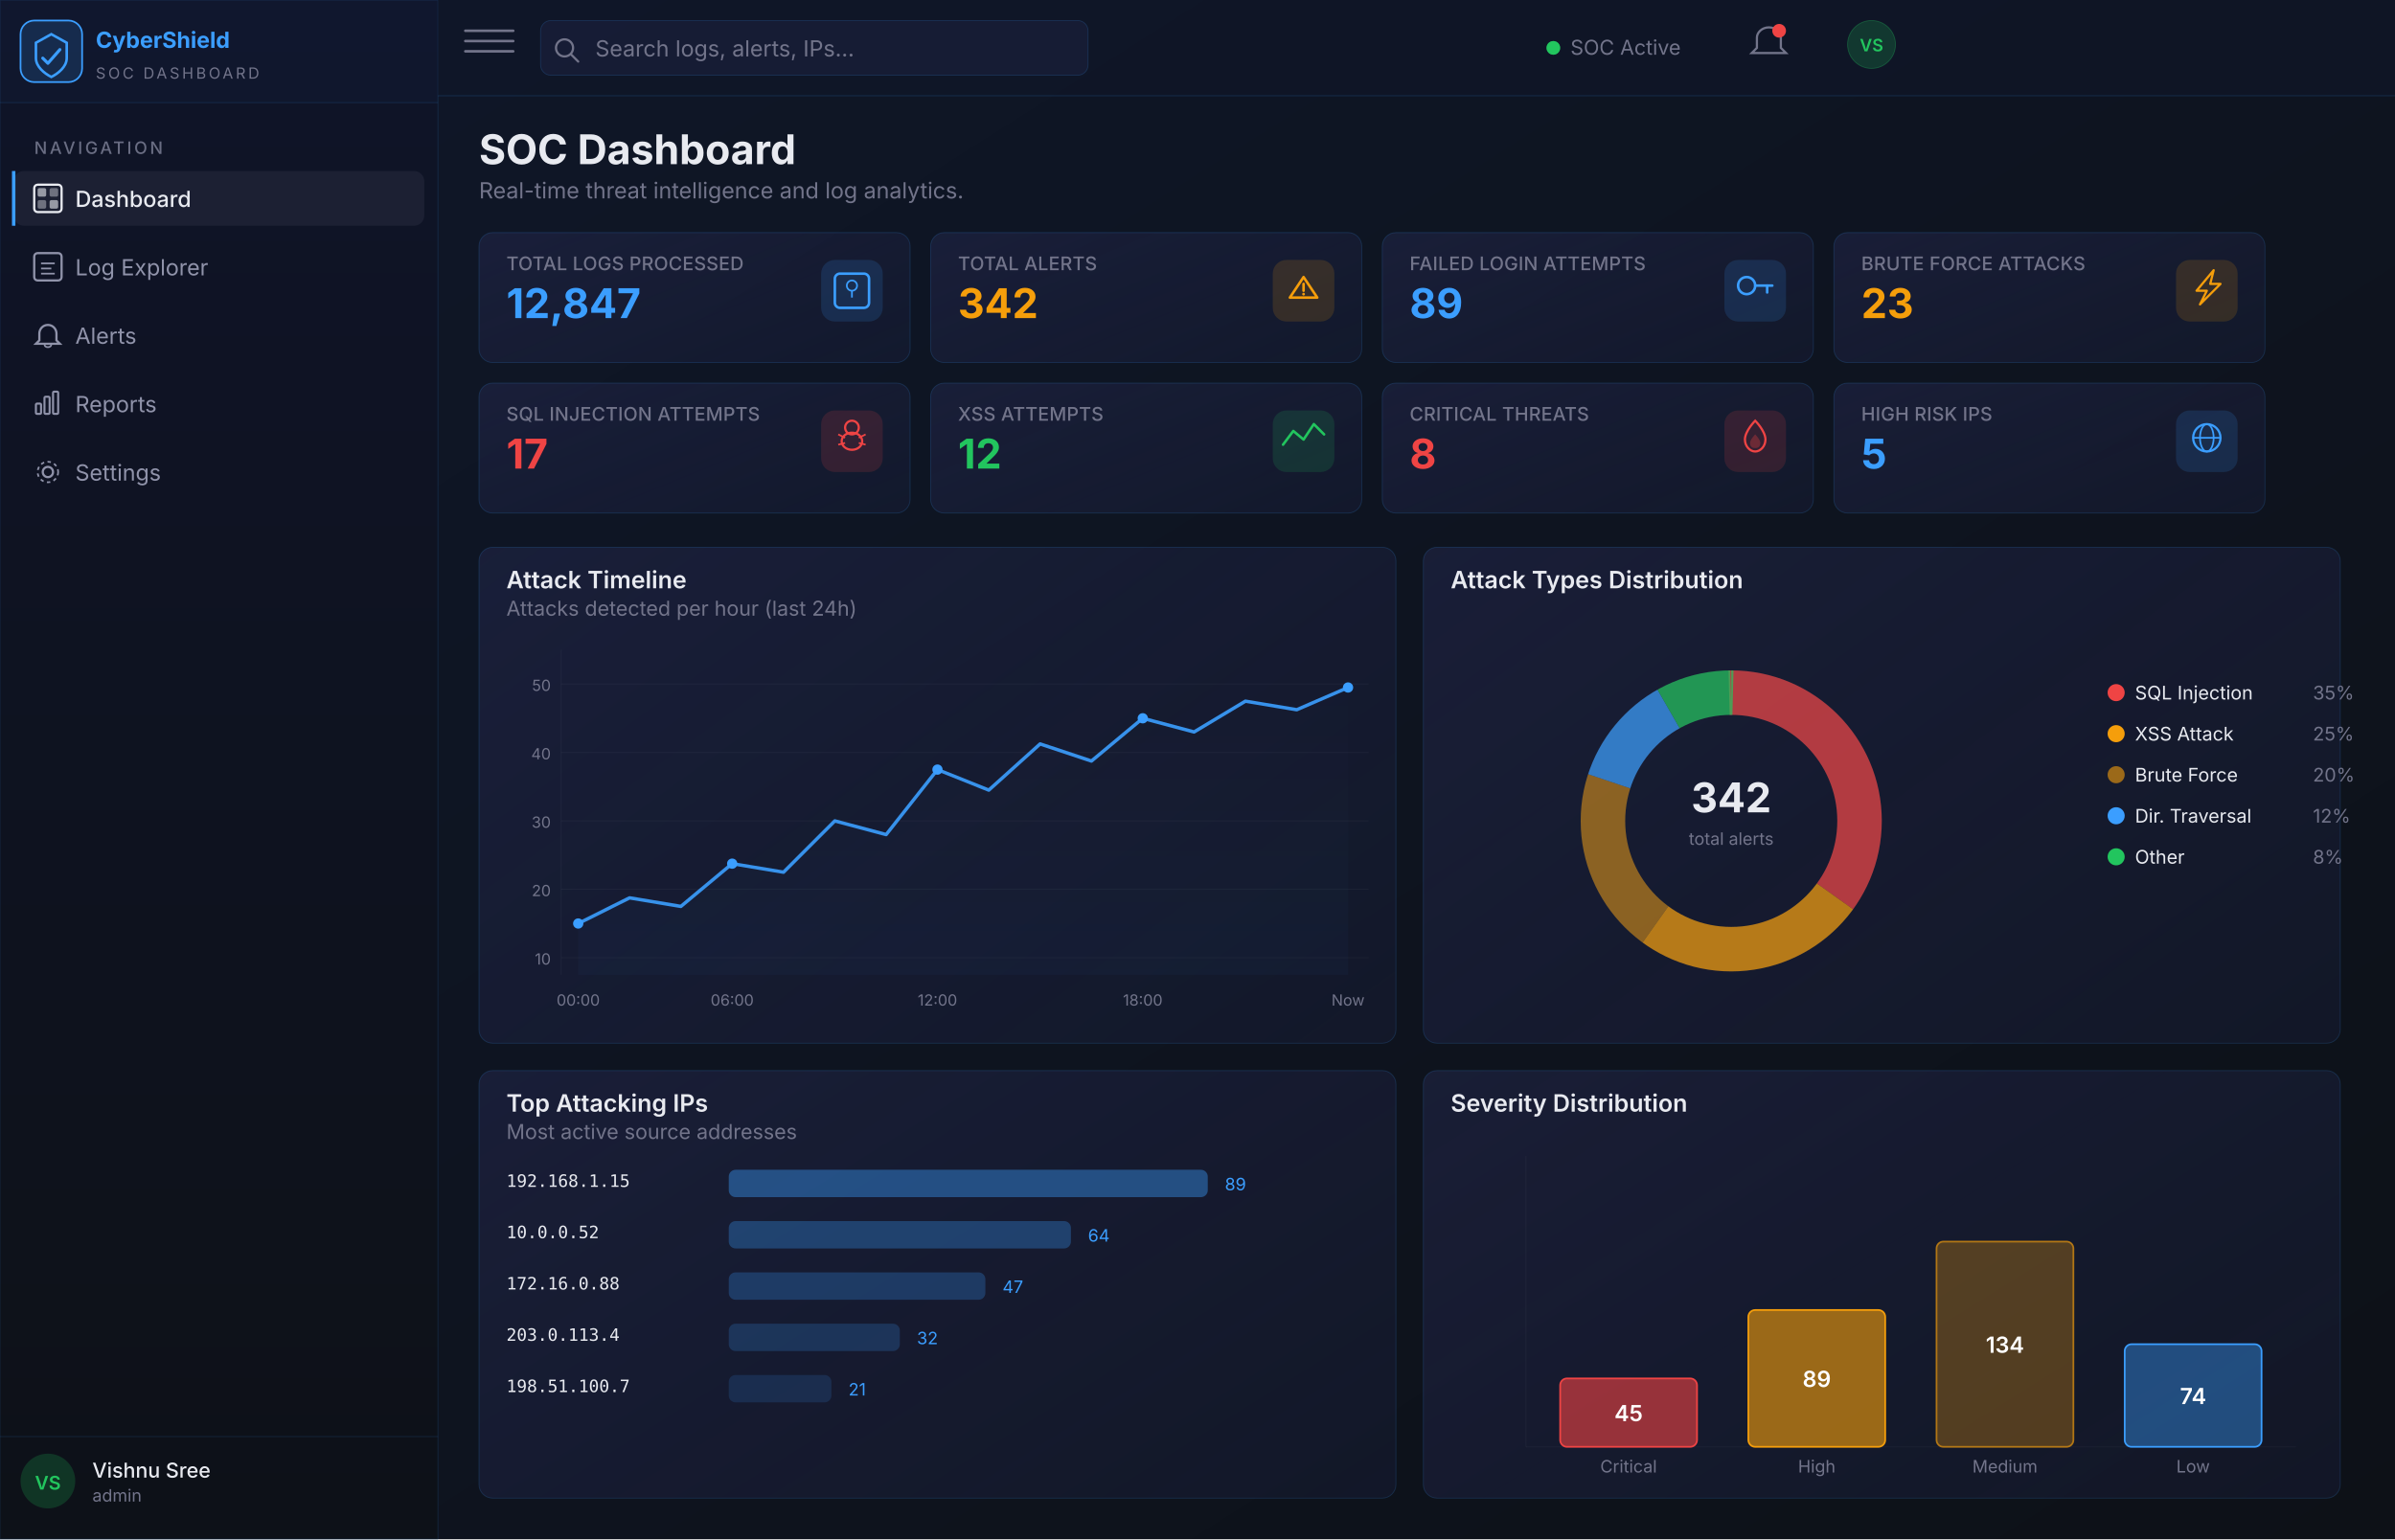
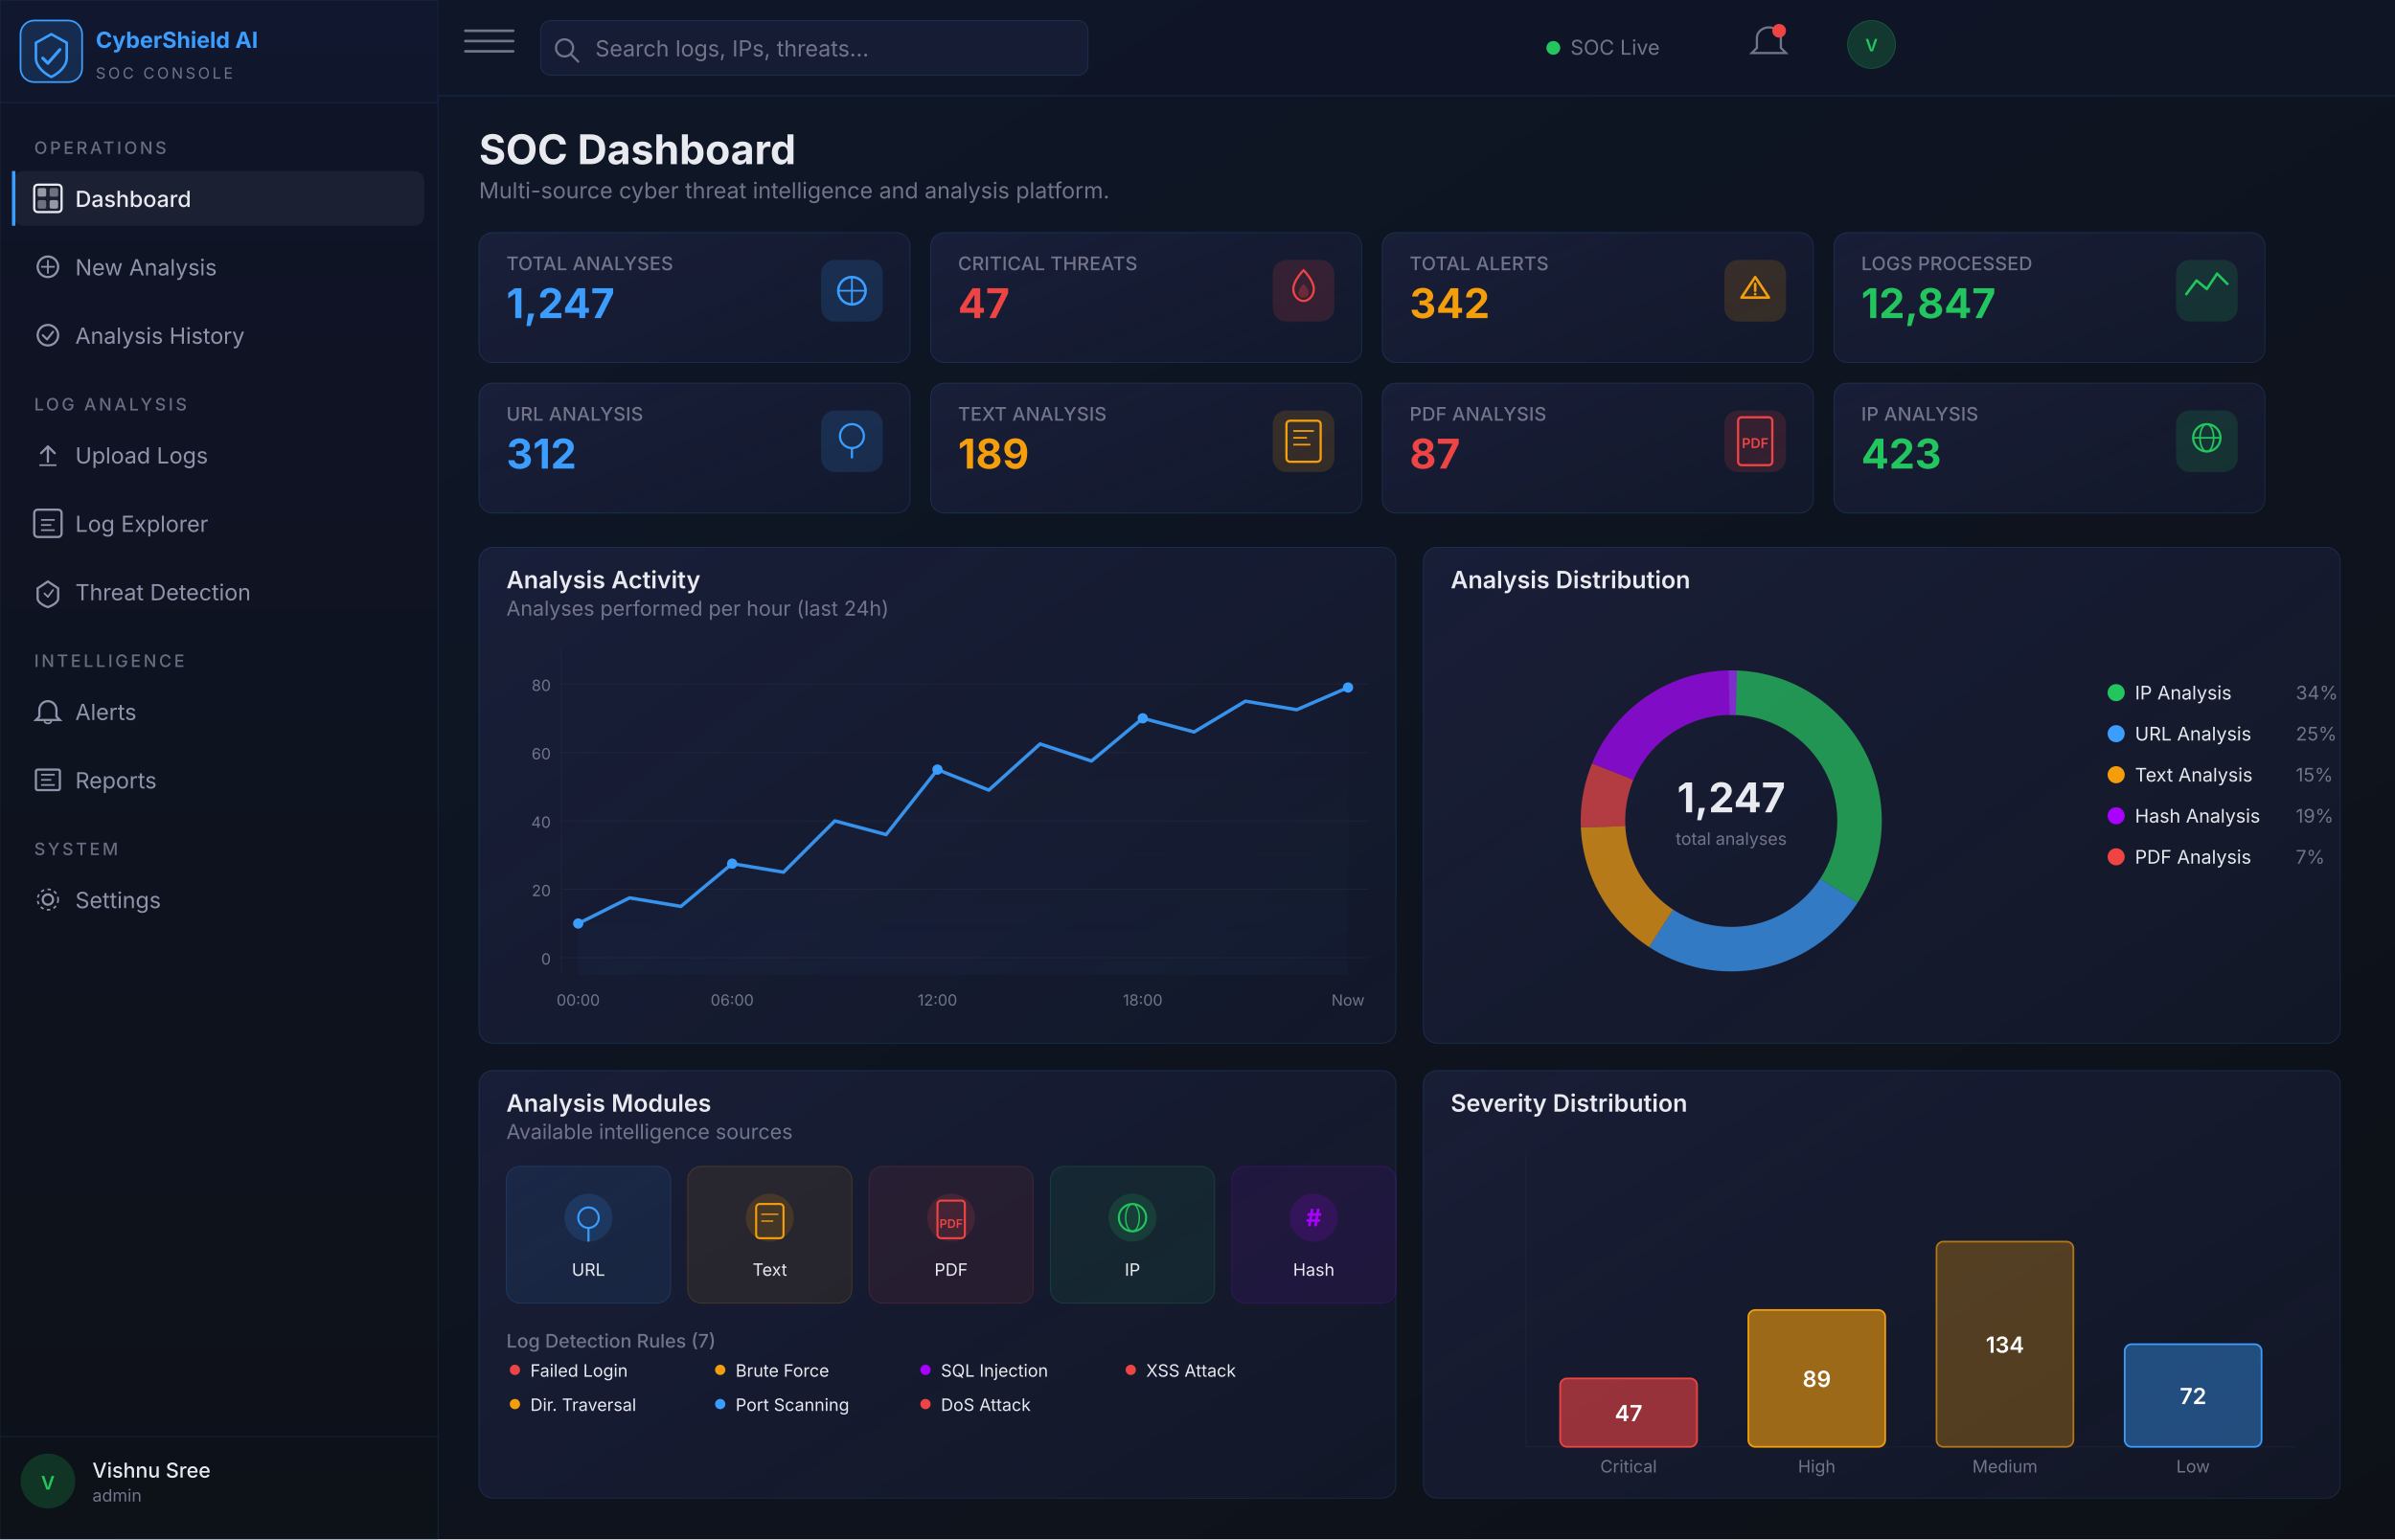
<svg xmlns="http://www.w3.org/2000/svg" viewBox="0 0 1400 900">
  <defs>
    <linearGradient id="bg" x1="0%" y1="0%" x2="100%" y2="100%">
      <stop offset="0%" style="stop-color:#0f1729" />
      <stop offset="100%" style="stop-color:#0d1117" />
    </linearGradient>
    <linearGradient id="sidebarBg" x1="0%" y1="0%" x2="0%" y2="100%">
      <stop offset="0%" style="stop-color:rgba(15,20,40,0.95)" />
      <stop offset="100%" style="stop-color:rgba(13,17,23,0.95)" />
    </linearGradient>
-     <linearGradient id="headerBg" x1="0%" y1="0%" x2="0%" y2="100%">
-       <stop offset="0%" style="stop-color:rgba(15,23,41,0.6)" />
-       <stop offset="100%" style="stop-color:rgba(15,23,41,0.6)" />
-     </linearGradient>
    <linearGradient id="glassGrad" x1="0%" y1="0%" x2="135%" y2="100%">
      <stop offset="0%" style="stop-color:rgba(34,38,74,0.55)" />
      <stop offset="100%" style="stop-color:rgba(24,30,58,0.35)" />
-     </linearGradient>
-     <linearGradient id="btnGrad" x1="0%" y1="0%" x2="100%" y2="0%">
-       <stop offset="0%" style="stop-color:#3b9eff" />
-       <stop offset="100%" style="stop-color:#2d8ae0" />
    </linearGradient>
    <linearGradient id="greenFill" x1="0%" y1="100%" x2="0%" y2="0%">
      <stop offset="0%" style="stop-color:rgba(59,158,255,0.05)" />
      <stop offset="100%" style="stop-color:rgba(59,158,255,0)" />
    </linearGradient>
    <filter id="glow">
      <feGaussianBlur stdDeviation="3" result="blur" />
      <feMerge>
        <feMergeNode in="blur" />
        <feMergeNode in="SourceGraphic" />
      </feMerge>
    </filter>
-     <filter id="cardShadow">
-       <feDropShadow dx="0" dy="10" stdDeviation="20" flood-color="rgba(59,158,255,0.4)" flood-opacity="0.4" />
-     </filter>
  </defs>
  <rect width="1400" height="900" fill="url(#bg)" />
  <rect x="0" y="0" width="256" height="900" fill="url(#sidebarBg)" stroke="rgba(59,158,255,0.15)" stroke-width="0.5" />
-   <rect x="0" y="0" width="256" height="60" fill="rgba(59,158,255,0.03)" stroke="rgba(59,158,255,0.15)" stroke-width="0" stroke-bottom="1" />
+   <rect x="0" y="0" width="256" height="60" fill="rgba(59,158,255,0.03)" />
  <line x1="0" y1="60" x2="256" y2="60" stroke="rgba(59,158,255,0.15)" stroke-width="0.5" />
  <g transform="translate(12, 12)">
-     <rect width="36" height="36" rx="8" fill="rgba(59,158,255,0.15)" stroke="#3b9eff" stroke-width="1">
-       <animate attributeName="stroke-opacity" values="0.5;1;0.5" dur="2s" repeatCount="indefinite" />
-     </rect>
+     <rect width="36" height="36" rx="8" fill="rgba(59,158,255,0.15)" stroke="#3b9eff" stroke-width="1" />
    <path d="M18 8 L27 13 L27 22 C27 27 22 31 18 33 C14 31 9 27 9 22 L9 13 Z" fill="none" stroke="#3b9eff" stroke-width="1.5" />
    <path d="M13 22 L16 25 L23 17" fill="none" stroke="#3b9eff" stroke-width="1.8" stroke-linecap="round" stroke-linejoin="round" />
  </g>
-   <text x="56" y="28" font-family="Inter, 'Segoe UI', Arial, sans-serif" font-size="13" font-weight="700" fill="#3b9eff" style="text-shadow:0 0 10px rgba(59,158,255,0.4)">CyberShield</text>
-   <text x="56" y="46" font-family="Inter, 'Segoe UI', Arial, sans-serif" font-size="9" fill="#72748a" letter-spacing="1.5">SOC DASHBOARD</text>
-   <text x="20" y="90" font-family="Inter, 'Segoe UI', Arial, sans-serif" font-size="10" fill="rgba(144,147,170,0.7)" letter-spacing="1.5" font-weight="500">NAVIGATION</text>
+   <text x="56" y="28" font-family="Inter, 'Segoe UI', Arial, sans-serif" font-size="13" font-weight="700" fill="#3b9eff">CyberShield AI</text>
+   <text x="56" y="46" font-family="Inter, 'Segoe UI', Arial, sans-serif" font-size="9" fill="#72748a" letter-spacing="1.5">SOC CONSOLE</text>
+   <text x="20" y="90" font-family="Inter, 'Segoe UI', Arial, sans-serif" font-size="10" fill="rgba(144,147,170,0.7)" letter-spacing="1.5" font-weight="500">OPERATIONS</text>
  <g transform="translate(8, 100)">
    <rect width="240" height="32" rx="6" fill="rgba(144,147,170,0.1)" />
    <line x1="0" y1="0" x2="0" y2="32" stroke="#3b9eff" stroke-width="2" />
    <g transform="translate(12, 8)">
      <rect width="16" height="16" rx="2" fill="none" stroke="#e8eaf0" stroke-width="1.3" />
      <rect x="2" y="2" width="5" height="5" rx="1" fill="#e8eaf0" opacity="0.6" />
      <rect x="9" y="2" width="5" height="5" rx="1" fill="#e8eaf0" opacity="0.4" />
      <rect x="2" y="9" width="5" height="5" rx="1" fill="#e8eaf0" opacity="0.4" />
      <rect x="9" y="9" width="5" height="5" rx="1" fill="#e8eaf0" opacity="0.6" />
    </g>
    <text x="36" y="21" font-family="Inter, 'Segoe UI', Arial, sans-serif" font-size="13" fill="#e8eaf0" font-weight="500">Dashboard</text>
  </g>
  <g transform="translate(8, 140)">
    <rect width="240" height="32" rx="6" fill="transparent" />
    <g transform="translate(12, 8)">
+       <circle cx="8" cy="8" r="6" fill="none" stroke="#9093aa" stroke-width="1.3" />
+       <line x1="8" y1="4" x2="8" y2="12" stroke="#9093aa" stroke-width="1" />
+       <line x1="4" y1="8" x2="12" y2="8" stroke="#9093aa" stroke-width="1" />
+     </g>
+     <text x="36" y="21" font-family="Inter, 'Segoe UI', Arial, sans-serif" font-size="13" fill="#9093aa">New Analysis</text>
+   </g>
+   <g transform="translate(8, 180)">
+     <rect width="240" height="32" rx="6" fill="transparent" />
+     <g transform="translate(12, 8)">
+       <circle cx="8" cy="8" r="6" fill="none" stroke="#9093aa" stroke-width="1.3" />
+       <polyline points="5,8 7.5,10.5 11,6" fill="none" stroke="#9093aa" stroke-width="1.2" stroke-linecap="round" stroke-linejoin="round" />
+     </g>
+     <text x="36" y="21" font-family="Inter, 'Segoe UI', Arial, sans-serif" font-size="13" fill="#9093aa">Analysis History</text>
+   </g>
+   <text x="20" y="240" font-family="Inter, 'Segoe UI', Arial, sans-serif" font-size="10" fill="rgba(144,147,170,0.7)" letter-spacing="1.5" font-weight="500">LOG ANALYSIS</text>
+   <g transform="translate(8, 250)">
+     <rect width="240" height="32" rx="6" fill="transparent" />
+     <g transform="translate(12, 8)">
+       <path d="M8 12 L8 4 M4 7 L8 3 L12 7" fill="none" stroke="#9093aa" stroke-width="1.3" stroke-linecap="round" stroke-linejoin="round" />
+       <line x1="3" y1="14" x2="13" y2="14" stroke="#9093aa" stroke-width="1" />
+     </g>
+     <text x="36" y="21" font-family="Inter, 'Segoe UI', Arial, sans-serif" font-size="13" fill="#9093aa">Upload Logs</text>
+   </g>
+   <g transform="translate(8, 290)">
+     <rect width="240" height="32" rx="6" fill="transparent" />
+     <g transform="translate(12, 8)">
      <rect width="16" height="16" rx="2" fill="none" stroke="#9093aa" stroke-width="1.3" />
      <line x1="4" y1="6" x2="12" y2="6" stroke="#9093aa" stroke-width="1" />
      <line x1="4" y1="9" x2="10" y2="9" stroke="#9093aa" stroke-width="1" />
      <line x1="4" y1="12" x2="12" y2="12" stroke="#9093aa" stroke-width="1" />
    </g>
    <text x="36" y="21" font-family="Inter, 'Segoe UI', Arial, sans-serif" font-size="13" fill="#9093aa">Log Explorer</text>
  </g>
-   <g transform="translate(8, 180)">
+   <g transform="translate(8, 330)">
+     <rect width="240" height="32" rx="6" fill="transparent" />
+     <g transform="translate(12, 8)">
+       <path d="M8 2 L14 6 L14 12 C14 14 11 16 8 17 C5 16 2 14 2 12 L2 6 Z" fill="none" stroke="#9093aa" stroke-width="1.3" />
+       <line x1="6" y1="9" x2="8" y2="11" stroke="#9093aa" stroke-width="1" stroke-linecap="round" />
+       <line x1="8" y1="11" x2="11" y2="7" stroke="#9093aa" stroke-width="1" stroke-linecap="round" />
+     </g>
+     <text x="36" y="21" font-family="Inter, 'Segoe UI', Arial, sans-serif" font-size="13" fill="#9093aa">Threat Detection</text>
+   </g>
+   <text x="20" y="390" font-family="Inter, 'Segoe UI', Arial, sans-serif" font-size="10" fill="rgba(144,147,170,0.7)" letter-spacing="1.5" font-weight="500">INTELLIGENCE</text>
+   <g transform="translate(8, 400)">
    <rect width="240" height="32" rx="6" fill="transparent" />
    <g transform="translate(12, 8)">
      <path d="M8 2 C5 2 3 4.5 3 7 L3 11 L1 13 L15 13 L13 11 L13 7 C13 4.5 11 2 8 2Z" fill="none" stroke="#9093aa" stroke-width="1.3" />
      <path d="M6 13 C6 14.5 6.8 15 8 15 C9.2 15 10 14.5 10 13" fill="none" stroke="#9093aa" stroke-width="1" />
    </g>
    <text x="36" y="21" font-family="Inter, 'Segoe UI', Arial, sans-serif" font-size="13" fill="#9093aa">Alerts</text>
  </g>
-   <g transform="translate(8, 220)">
-     <rect width="240" height="32" rx="6" fill="transparent" />
-     <g transform="translate(12, 8)">
-       <rect x="1" y="8" width="3" height="6" rx="0.5" fill="none" stroke="#9093aa" stroke-width="1.2" />
-       <rect x="6" y="4" width="3" height="10" rx="0.5" fill="none" stroke="#9093aa" stroke-width="1.2" />
-       <rect x="11" y="1" width="3" height="13" rx="0.5" fill="none" stroke="#9093aa" stroke-width="1.2" />
+   <g transform="translate(8, 440)">
+     <rect width="240" height="32" rx="6" fill="transparent" />
+     <g transform="translate(12, 8)">
+       <rect x="1" y="2" width="14" height="12" rx="1" fill="none" stroke="#9093aa" stroke-width="1.3" />
+       <line x1="4" y1="5" x2="12" y2="5" stroke="#9093aa" stroke-width="1" />
+       <line x1="4" y1="8" x2="10" y2="8" stroke="#9093aa" stroke-width="1" />
+       <line x1="4" y1="11" x2="12" y2="11" stroke="#9093aa" stroke-width="1" />
    </g>
    <text x="36" y="21" font-family="Inter, 'Segoe UI', Arial, sans-serif" font-size="13" fill="#9093aa">Reports</text>
  </g>
-   <g transform="translate(8, 260)">
+   <text x="20" y="500" font-family="Inter, 'Segoe UI', Arial, sans-serif" font-size="10" fill="rgba(144,147,170,0.7)" letter-spacing="1.5" font-weight="500">SYSTEM</text>
+   <g transform="translate(8, 510)">
    <rect width="240" height="32" rx="6" fill="transparent" />
    <g transform="translate(12, 8)">
      <circle cx="8" cy="8" r="3" fill="none" stroke="#9093aa" stroke-width="1.3" />
      <circle cx="8" cy="8" r="6" fill="none" stroke="#9093aa" stroke-width="1" stroke-dasharray="2 2" />
    </g>
    <text x="36" y="21" font-family="Inter, 'Segoe UI', Arial, sans-serif" font-size="13" fill="#9093aa">Settings</text>
  </g>
  <line x1="0" y1="840" x2="256" y2="840" stroke="rgba(59,158,255,0.15)" stroke-width="0.5" />
  <g transform="translate(12, 850)">
    <circle cx="16" cy="16" r="16" fill="rgba(34,197,94,0.2)" />
-     <text x="16" y="21" font-family="Inter, 'Segoe UI', Arial, sans-serif" font-size="11" font-weight="600" fill="#22c55e" text-anchor="middle">VS</text>
+     <text x="16" y="21" font-family="Inter, 'Segoe UI', Arial, sans-serif" font-size="11" font-weight="600" fill="#22c55e" text-anchor="middle">V</text>
    <text x="42" y="14" font-family="Inter, 'Segoe UI', Arial, sans-serif" font-size="12" font-weight="500" fill="#e8eaf0">Vishnu Sree</text>
    <text x="42" y="28" font-family="Inter, 'Segoe UI', Arial, sans-serif" font-size="10" fill="#72748a">admin</text>
  </g>
  <rect x="256" y="0" width="1144" height="56" fill="rgba(15,23,41,0.6)" />
  <line x1="256" y1="56" x2="1400" y2="56" stroke="rgba(59,158,255,0.18)" stroke-width="0.5" />
  <g transform="translate(272, 14)">
    <line x1="0" y1="4" x2="28" y2="4" stroke="#72748a" stroke-width="1.5" stroke-linecap="round" />
    <line x1="0" y1="10" x2="28" y2="10" stroke="#72748a" stroke-width="1.5" stroke-linecap="round" />
    <line x1="0" y1="16" x2="28" y2="16" stroke="#72748a" stroke-width="1.5" stroke-linecap="round" />
  </g>
  <g transform="translate(316, 12)">
    <rect width="320" height="32" rx="6" fill="rgba(34,38,74,0.4)" stroke="rgba(59,158,255,0.18)" stroke-width="0.5" />
    <circle cx="14" cy="16" r="5" fill="none" stroke="#72748a" stroke-width="1.3" />
    <line x1="18" y1="20" x2="22" y2="24" stroke="#72748a" stroke-width="1.3" stroke-linecap="round" />
-     <text x="32" y="21" font-family="Inter, 'Segoe UI', Arial, sans-serif" font-size="13" fill="#72748a">Search logs, alerts, IPs...</text>
+     <text x="32" y="21" font-family="Inter, 'Segoe UI', Arial, sans-serif" font-size="13" fill="#72748a">Search logs, IPs, threats...</text>
  </g>
  <g transform="translate(900, 18)">
    <circle cx="8" cy="10" r="4" fill="#22c55e">
      <animate attributeName="opacity" values="1;0.4;1" dur="1.5s" repeatCount="indefinite" />
    </circle>
    <circle cx="8" cy="10" r="4" fill="#22c55e" opacity="0.4">
      <animate attributeName="r" values="4;8;4" dur="1.5s" repeatCount="indefinite" />
      <animate attributeName="opacity" values="0.6;0;0.6" dur="1.5s" repeatCount="indefinite" />
    </circle>
-     <text x="18" y="14" font-family="Inter, 'Segoe UI', Arial, sans-serif" font-size="12" fill="#72748a">SOC Active</text>
+     <text x="18" y="14" font-family="Inter, 'Segoe UI', Arial, sans-serif" font-size="12" fill="#72748a">SOC Live</text>
  </g>
  <g transform="translate(1020, 12)">
    <rect width="28" height="28" rx="6" fill="transparent" />
    <path d="M14 4 C10 4 7 7 7 10 L7 16 L4 19 L24 19 L21 16 L21 10 C21 7 18 4 14 4Z" fill="none" stroke="#72748a" stroke-width="1.3" />
    <circle cx="20" cy="6" r="4" fill="#ef4444" />
  </g>
  <g transform="translate(1080, 12)">
    <circle cx="14" cy="14" r="14" fill="rgba(34,197,94,0.2)" stroke="rgba(34,197,94,0.3)" stroke-width="0.5" />
-     <text x="14" y="18" font-family="Inter, 'Segoe UI', Arial, sans-serif" font-size="10" font-weight="600" fill="#22c55e" text-anchor="middle">VS</text>
+     <text x="14" y="18" font-family="Inter, 'Segoe UI', Arial, sans-serif" font-size="10" font-weight="600" fill="#22c55e" text-anchor="middle">V</text>
  </g>
  <text x="280" y="96" font-family="Inter, 'Segoe UI', Arial, sans-serif" font-size="24" font-weight="700" fill="#e8eaf0" letter-spacing="-0.025">SOC Dashboard</text>
-   <text x="280" y="116" font-family="Inter, 'Segoe UI', Arial, sans-serif" font-size="13" fill="#72748a">Real-time threat intelligence and log analytics.</text>
+   <text x="280" y="116" font-family="Inter, 'Segoe UI', Arial, sans-serif" font-size="13" fill="#72748a">Multi-source cyber threat intelligence and analysis platform.</text>
  <g transform="translate(280, 136)">
    <rect width="252" height="76" rx="8" fill="url(#glassGrad)" stroke="rgba(59,158,255,0.18)" stroke-width="0.5" />
-     <text x="16" y="22" font-family="Inter, 'Segoe UI', Arial, sans-serif" font-size="11" fill="#72748a" letter-spacing="0.1" font-weight="500">TOTAL LOGS PROCESSED</text>
-     <text x="16" y="50" font-family="Inter, 'Segoe UI', Arial, sans-serif" font-size="24" font-weight="700" fill="#3b9eff">12,847</text>
+     <text x="16" y="22" font-family="Inter, 'Segoe UI', Arial, sans-serif" font-size="11" fill="#72748a" letter-spacing="0.1" font-weight="500">TOTAL ANALYSES</text>
+     <text x="16" y="50" font-family="Inter, 'Segoe UI', Arial, sans-serif" font-size="24" font-weight="700" fill="#3b9eff">1,247</text>
    <rect x="200" y="16" width="36" height="36" rx="8" fill="rgba(59,158,255,0.15)" />
-     <rect x="208" y="24" width="20" height="20" rx="3" fill="none" stroke="#3b9eff" stroke-width="1.5" />
-     <circle cx="218" cy="31" r="3" fill="none" stroke="#3b9eff" stroke-width="1" />
-     <line x1="218" y1="34" x2="218" y2="38" stroke="#3b9eff" stroke-width="1" />
+     <circle cx="218" cy="34" r="8" fill="none" stroke="#3b9eff" stroke-width="1.5" />
+     <line x1="218" y1="26" x2="218" y2="42" stroke="#3b9eff" stroke-width="1" />
+     <line x1="210" y1="34" x2="226" y2="34" stroke="#3b9eff" stroke-width="1" />
  </g>
  <g transform="translate(544, 136)">
+     <rect width="252" height="76" rx="8" fill="url(#glassGrad)" stroke="rgba(59,158,255,0.18)" stroke-width="0.5" />
+     <text x="16" y="22" font-family="Inter, 'Segoe UI', Arial, sans-serif" font-size="11" fill="#72748a" letter-spacing="0.1" font-weight="500">CRITICAL THREATS</text>
+     <text x="16" y="50" font-family="Inter, 'Segoe UI', Arial, sans-serif" font-size="24" font-weight="700" fill="#ef4444">47</text>
+     <rect x="200" y="16" width="36" height="36" rx="8" fill="rgba(239,68,68,0.15)" />
+     <path d="M218 22 C218 22 212 28 212 33 C212 37 215 40 218 40 C221 40 224 37 224 33 C224 28 218 22 218 22Z" fill="none" stroke="#ef4444" stroke-width="1.3" />
+     <path d="M218 30 C218 30 215 33 215 35 C215 37 216 38 218 38 C220 38 221 37 221 35 C221 33 218 30 218 30Z" fill="#ef4444" opacity="0.3" />
+   </g>
+   <g transform="translate(808, 136)">
    <rect width="252" height="76" rx="8" fill="url(#glassGrad)" stroke="rgba(59,158,255,0.18)" stroke-width="0.5" />
    <text x="16" y="22" font-family="Inter, 'Segoe UI', Arial, sans-serif" font-size="11" fill="#72748a" letter-spacing="0.1" font-weight="500">TOTAL ALERTS</text>
    <text x="16" y="50" font-family="Inter, 'Segoe UI', Arial, sans-serif" font-size="24" font-weight="700" fill="#f59e0b">342</text>
    <rect x="200" y="16" width="36" height="36" rx="8" fill="rgba(245,158,11,0.15)" />
    <path d="M218 26 L226 38 L210 38 Z" fill="none" stroke="#f59e0b" stroke-width="1.5" stroke-linejoin="round" />
    <line x1="218" y1="30" x2="218" y2="34" stroke="#f59e0b" stroke-width="1.5" stroke-linecap="round" />
    <circle cx="218" cy="36" r="0.8" fill="#f59e0b" />
  </g>
-   <g transform="translate(808, 136)">
-     <rect width="252" height="76" rx="8" fill="url(#glassGrad)" stroke="rgba(59,158,255,0.18)" stroke-width="0.5" />
-     <text x="16" y="22" font-family="Inter, 'Segoe UI', Arial, sans-serif" font-size="11" fill="#72748a" letter-spacing="0.1" font-weight="500">FAILED LOGIN ATTEMPTS</text>
-     <text x="16" y="50" font-family="Inter, 'Segoe UI', Arial, sans-serif" font-size="24" font-weight="700" fill="#3b9eff">89</text>
-     <rect x="200" y="16" width="36" height="36" rx="8" fill="rgba(59,158,255,0.15)" />
-     <circle cx="213" cy="31" r="5" fill="none" stroke="#3b9eff" stroke-width="1.5" />
-     <line x1="218" y1="31" x2="228" y2="31" stroke="#3b9eff" stroke-width="1.5" stroke-linecap="round" />
-     <line x1="225" y1="31" x2="225" y2="35" stroke="#3b9eff" stroke-width="1.5" stroke-linecap="round" />
-   </g>
  <g transform="translate(1072, 136)">
    <rect width="252" height="76" rx="8" fill="url(#glassGrad)" stroke="rgba(59,158,255,0.18)" stroke-width="0.5" />
-     <text x="16" y="22" font-family="Inter, 'Segoe UI', Arial, sans-serif" font-size="11" fill="#72748a" letter-spacing="0.1" font-weight="500">BRUTE FORCE ATTACKS</text>
-     <text x="16" y="50" font-family="Inter, 'Segoe UI', Arial, sans-serif" font-size="24" font-weight="700" fill="#f59e0b">23</text>
-     <rect x="200" y="16" width="36" height="36" rx="8" fill="rgba(245,158,11,0.15)" />
-     <path d="M222 22 L212 34 L218 34 L214 42 L226 30 L220 30 Z" fill="none" stroke="#f59e0b" stroke-width="1.3" stroke-linejoin="round" />
-   </g>
-   <g transform="translate(280, 224)">
-     <rect width="252" height="76" rx="8" fill="url(#glassGrad)" stroke="rgba(59,158,255,0.18)" stroke-width="0.5" />
-     <text x="16" y="22" font-family="Inter, 'Segoe UI', Arial, sans-serif" font-size="11" fill="#72748a" letter-spacing="0.1" font-weight="500">SQL INJECTION ATTEMPTS</text>
-     <text x="16" y="50" font-family="Inter, 'Segoe UI', Arial, sans-serif" font-size="24" font-weight="700" fill="#ef4444">17</text>
-     <rect x="200" y="16" width="36" height="36" rx="8" fill="rgba(239,68,68,0.15)" />
-     <ellipse cx="218" cy="34" rx="6" ry="5" fill="none" stroke="#ef4444" stroke-width="1.3" />
-     <circle cx="218" cy="26" r="4" fill="none" stroke="#ef4444" stroke-width="1.3" />
-     <line x1="210" y1="30" x2="214" y2="32" stroke="#ef4444" stroke-width="1" />
-     <line x1="226" y1="30" x2="222" y2="32" stroke="#ef4444" stroke-width="1" />
-     <line x1="210" y1="36" x2="214" y2="35" stroke="#ef4444" stroke-width="1" />
-     <line x1="226" y1="36" x2="222" y2="35" stroke="#ef4444" stroke-width="1" />
-   </g>
-   <g transform="translate(544, 224)">
-     <rect width="252" height="76" rx="8" fill="url(#glassGrad)" stroke="rgba(59,158,255,0.18)" stroke-width="0.5" />
-     <text x="16" y="22" font-family="Inter, 'Segoe UI', Arial, sans-serif" font-size="11" fill="#72748a" letter-spacing="0.1" font-weight="500">XSS ATTEMPTS</text>
-     <text x="16" y="50" font-family="Inter, 'Segoe UI', Arial, sans-serif" font-size="24" font-weight="700" fill="#22c55e">12</text>
+     <text x="16" y="22" font-family="Inter, 'Segoe UI', Arial, sans-serif" font-size="11" fill="#72748a" letter-spacing="0.1" font-weight="500">LOGS PROCESSED</text>
+     <text x="16" y="50" font-family="Inter, 'Segoe UI', Arial, sans-serif" font-size="24" font-weight="700" fill="#22c55e">12,847</text>
    <rect x="200" y="16" width="36" height="36" rx="8" fill="rgba(34,197,94,0.15)" />
    <polyline points="206,36 212,28 218,33 224,24 230,30" fill="none" stroke="#22c55e" stroke-width="1.5" stroke-linecap="round" stroke-linejoin="round" />
  </g>
+   <g transform="translate(280, 224)">
+     <rect width="252" height="76" rx="8" fill="url(#glassGrad)" stroke="rgba(59,158,255,0.18)" stroke-width="0.5" />
+     <text x="16" y="22" font-family="Inter, 'Segoe UI', Arial, sans-serif" font-size="11" fill="#72748a" letter-spacing="0.1" font-weight="500">URL ANALYSIS</text>
+     <text x="16" y="50" font-family="Inter, 'Segoe UI', Arial, sans-serif" font-size="24" font-weight="700" fill="#3b9eff">312</text>
+     <rect x="200" y="16" width="36" height="36" rx="8" fill="rgba(59,158,255,0.15)" />
+     <circle cx="218" cy="31" r="7" fill="none" stroke="#3b9eff" stroke-width="1.3" />
+     <line x1="218" y1="38" x2="218" y2="44" stroke="#3b9eff" stroke-width="1.3" />
+   </g>
+   <g transform="translate(544, 224)">
+     <rect width="252" height="76" rx="8" fill="url(#glassGrad)" stroke="rgba(59,158,255,0.18)" stroke-width="0.5" />
+     <text x="16" y="22" font-family="Inter, 'Segoe UI', Arial, sans-serif" font-size="11" fill="#72748a" letter-spacing="0.1" font-weight="500">TEXT ANALYSIS</text>
+     <text x="16" y="50" font-family="Inter, 'Segoe UI', Arial, sans-serif" font-size="24" font-weight="700" fill="#f59e0b">189</text>
+     <rect x="200" y="16" width="36" height="36" rx="8" fill="rgba(245,158,11,0.15)" />
+     <rect x="208" y="22" width="20" height="24" rx="2" fill="none" stroke="#f59e0b" stroke-width="1.3" />
+     <line x1="212" y1="28" x2="224" y2="28" stroke="#f59e0b" stroke-width="1" />
+     <line x1="212" y1="32" x2="220" y2="32" stroke="#f59e0b" stroke-width="1" />
+     <line x1="212" y1="36" x2="222" y2="36" stroke="#f59e0b" stroke-width="1" />
+   </g>
  <g transform="translate(808, 224)">
    <rect width="252" height="76" rx="8" fill="url(#glassGrad)" stroke="rgba(59,158,255,0.18)" stroke-width="0.5" />
-     <text x="16" y="22" font-family="Inter, 'Segoe UI', Arial, sans-serif" font-size="11" fill="#72748a" letter-spacing="0.1" font-weight="500">CRITICAL THREATS</text>
-     <text x="16" y="50" font-family="Inter, 'Segoe UI', Arial, sans-serif" font-size="24" font-weight="700" fill="#ef4444">8</text>
+     <text x="16" y="22" font-family="Inter, 'Segoe UI', Arial, sans-serif" font-size="11" fill="#72748a" letter-spacing="0.1" font-weight="500">PDF ANALYSIS</text>
+     <text x="16" y="50" font-family="Inter, 'Segoe UI', Arial, sans-serif" font-size="24" font-weight="700" fill="#ef4444">87</text>
    <rect x="200" y="16" width="36" height="36" rx="8" fill="rgba(239,68,68,0.15)" />
-     <path d="M218 22 C218 22 212 28 212 33 C212 37 215 40 218 40 C221 40 224 37 224 33 C224 28 218 22 218 22Z" fill="none" stroke="#ef4444" stroke-width="1.3" />
-     <path d="M218 30 C218 30 215 33 215 35 C215 37 216 38 218 38 C220 38 221 37 221 35 C221 33 218 30 218 30Z" fill="#ef4444" opacity="0.3" />
+     <rect x="208" y="20" width="20" height="28" rx="2" fill="none" stroke="#ef4444" stroke-width="1.3" />
+     <text x="218" y="38" font-family="Inter, 'Segoe UI', Arial, sans-serif" font-size="8" fill="#ef4444" text-anchor="middle" font-weight="600">PDF</text>
  </g>
  <g transform="translate(1072, 224)">
    <rect width="252" height="76" rx="8" fill="url(#glassGrad)" stroke="rgba(59,158,255,0.18)" stroke-width="0.5" />
-     <text x="16" y="22" font-family="Inter, 'Segoe UI', Arial, sans-serif" font-size="11" fill="#72748a" letter-spacing="0.1" font-weight="500">HIGH RISK IPS</text>
-     <text x="16" y="50" font-family="Inter, 'Segoe UI', Arial, sans-serif" font-size="24" font-weight="700" fill="#3b9eff">5</text>
-     <rect x="200" y="16" width="36" height="36" rx="8" fill="rgba(59,158,255,0.15)" />
-     <circle cx="218" cy="32" r="8" fill="none" stroke="#3b9eff" stroke-width="1.3" />
-     <ellipse cx="218" cy="32" rx="4" ry="8" fill="none" stroke="#3b9eff" stroke-width="1" />
-     <line x1="210" y1="32" x2="226" y2="32" stroke="#3b9eff" stroke-width="1" />
+     <text x="16" y="22" font-family="Inter, 'Segoe UI', Arial, sans-serif" font-size="11" fill="#72748a" letter-spacing="0.1" font-weight="500">IP ANALYSIS</text>
+     <text x="16" y="50" font-family="Inter, 'Segoe UI', Arial, sans-serif" font-size="24" font-weight="700" fill="#22c55e">423</text>
+     <rect x="200" y="16" width="36" height="36" rx="8" fill="rgba(34,197,94,0.15)" />
+     <circle cx="218" cy="32" r="8" fill="none" stroke="#22c55e" stroke-width="1.3" />
+     <ellipse cx="218" cy="32" rx="4" ry="8" fill="none" stroke="#22c55e" stroke-width="1" />
+     <line x1="210" y1="32" x2="226" y2="32" stroke="#22c55e" stroke-width="1" />
  </g>
  <g transform="translate(280, 320)">
    <rect width="536" height="290" rx="8" fill="url(#glassGrad)" stroke="rgba(59,158,255,0.18)" stroke-width="0.5" />
-     <text x="16" y="24" font-family="Inter, 'Segoe UI', Arial, sans-serif" font-size="14" font-weight="600" fill="#e8eaf0">Attack Timeline</text>
-     <text x="16" y="40" font-family="Inter, 'Segoe UI', Arial, sans-serif" font-size="12" fill="#72748a">Attacks detected per hour (last 24h)</text>
+     <text x="16" y="24" font-family="Inter, 'Segoe UI', Arial, sans-serif" font-size="14" font-weight="600" fill="#e8eaf0">Analysis Activity</text>
+     <text x="16" y="40" font-family="Inter, 'Segoe UI', Arial, sans-serif" font-size="12" fill="#72748a">Analyses performed per hour (last 24h)</text>
    <line x1="48" y1="60" x2="48" y2="250" stroke="rgba(255,255,255,0.04)" stroke-width="0.5" />
    <line x1="48" y1="80" x2="520" y2="80" stroke="rgba(255,255,255,0.04)" stroke-width="0.5" />
    <line x1="48" y1="120" x2="520" y2="120" stroke="rgba(255,255,255,0.04)" stroke-width="0.5" />
    <line x1="48" y1="160" x2="520" y2="160" stroke="rgba(255,255,255,0.04)" stroke-width="0.5" />
    <line x1="48" y1="200" x2="520" y2="200" stroke="rgba(255,255,255,0.04)" stroke-width="0.5" />
    <line x1="48" y1="240" x2="520" y2="240" stroke="rgba(255,255,255,0.04)" stroke-width="0.5" />
-     <text x="42" y="84" font-family="Inter, 'Segoe UI', Arial, sans-serif" font-size="9" fill="#72748a" text-anchor="end">50</text>
-     <text x="42" y="124" font-family="Inter, 'Segoe UI', Arial, sans-serif" font-size="9" fill="#72748a" text-anchor="end">40</text>
-     <text x="42" y="164" font-family="Inter, 'Segoe UI', Arial, sans-serif" font-size="9" fill="#72748a" text-anchor="end">30</text>
+     <text x="42" y="84" font-family="Inter, 'Segoe UI', Arial, sans-serif" font-size="9" fill="#72748a" text-anchor="end">80</text>
+     <text x="42" y="124" font-family="Inter, 'Segoe UI', Arial, sans-serif" font-size="9" fill="#72748a" text-anchor="end">60</text>
+     <text x="42" y="164" font-family="Inter, 'Segoe UI', Arial, sans-serif" font-size="9" fill="#72748a" text-anchor="end">40</text>
    <text x="42" y="204" font-family="Inter, 'Segoe UI', Arial, sans-serif" font-size="9" fill="#72748a" text-anchor="end">20</text>
-     <text x="42" y="244" font-family="Inter, 'Segoe UI', Arial, sans-serif" font-size="9" fill="#72748a" text-anchor="end">10</text>
+     <text x="42" y="244" font-family="Inter, 'Segoe UI', Arial, sans-serif" font-size="9" fill="#72748a" text-anchor="end">0</text>
    <polyline points="58,220 88,205 118,210 148,185 178,190 208,160 238,168 268,130 298,142 328,115 358,125 388,100 418,108 448,90 478,95 508,82" fill="none" stroke="#3b9eff" stroke-width="2" stroke-linecap="round" stroke-linejoin="round" opacity="0.9" />
    <polygon points="58,220 88,205 118,210 148,185 178,190 208,160 238,168 268,130 298,142 328,115 358,125 388,100 418,108 448,90 478,95 508,82 508,250 58,250" fill="url(#greenFill)" opacity="0.6" />
    <circle cx="58" cy="220" r="3" fill="#3b9eff" />
    <circle cx="148" cy="185" r="3" fill="#3b9eff" />
    <circle cx="268" cy="130" r="3" fill="#3b9eff" />
    <circle cx="388" cy="100" r="3" fill="#3b9eff" />
    <circle cx="508" cy="82" r="3" fill="#3b9eff" />
    <text x="58" y="268" font-family="Inter, 'Segoe UI', Arial, sans-serif" font-size="9" fill="#72748a" text-anchor="middle">00:00</text>
    <text x="148" y="268" font-family="Inter, 'Segoe UI', Arial, sans-serif" font-size="9" fill="#72748a" text-anchor="middle">06:00</text>
    <text x="268" y="268" font-family="Inter, 'Segoe UI', Arial, sans-serif" font-size="9" fill="#72748a" text-anchor="middle">12:00</text>
    <text x="388" y="268" font-family="Inter, 'Segoe UI', Arial, sans-serif" font-size="9" fill="#72748a" text-anchor="middle">18:00</text>
    <text x="508" y="268" font-family="Inter, 'Segoe UI', Arial, sans-serif" font-size="9" fill="#72748a" text-anchor="middle">Now</text>
  </g>
  <g transform="translate(832, 320)">
    <rect width="536" height="290" rx="8" fill="url(#glassGrad)" stroke="rgba(59,158,255,0.18)" stroke-width="0.5" />
-     <text x="16" y="24" font-family="Inter, 'Segoe UI', Arial, sans-serif" font-size="14" font-weight="600" fill="#e8eaf0">Attack Types Distribution</text>
+     <text x="16" y="24" font-family="Inter, 'Segoe UI', Arial, sans-serif" font-size="14" font-weight="600" fill="#e8eaf0">Analysis Distribution</text>
    <g transform="translate(180, 160)">
      <circle cx="0" cy="0" r="75" fill="none" stroke="rgba(255,255,255,0.05)" stroke-width="26" />
-       <circle cx="0" cy="0" r="75" fill="none" stroke="#ef4444" stroke-width="26" stroke-dasharray="165 305" stroke-dashoffset="0" transform="rotate(-90)" opacity="0.7" />
-       <circle cx="0" cy="0" r="75" fill="none" stroke="#f59e0b" stroke-width="26" stroke-dasharray="118 352" stroke-dashoffset="-165" transform="rotate(-90)" opacity="0.7" />
-       <circle cx="0" cy="0" r="75" fill="none" stroke="#f59e0b" stroke-width="26" stroke-dasharray="94 376" stroke-dashoffset="-283" transform="rotate(-90)" opacity="0.5" />
-       <circle cx="0" cy="0" r="75" fill="none" stroke="#3b9eff" stroke-width="26" stroke-dasharray="56 414" stroke-dashoffset="-377" transform="rotate(-90)" opacity="0.7" />
-       <circle cx="0" cy="0" r="75" fill="none" stroke="#22c55e" stroke-width="26" stroke-dasharray="38 432" stroke-dashoffset="-433" transform="rotate(-90)" opacity="0.7" />
-       <text x="0" y="-5" font-family="Inter, 'Segoe UI', Arial, sans-serif" font-size="24" font-weight="700" fill="#e8eaf0" text-anchor="middle">342</text>
-       <text x="0" y="14" font-family="Inter, 'Segoe UI', Arial, sans-serif" font-size="10" fill="#72748a" text-anchor="middle">total alerts</text>
+       <circle cx="0" cy="0" r="75" fill="none" stroke="#22c55e" stroke-width="26" stroke-dasharray="161 309" stroke-dashoffset="0" transform="rotate(-90)" opacity="0.7" />
+       <circle cx="0" cy="0" r="75" fill="none" stroke="#3b9eff" stroke-width="26" stroke-dasharray="118 352" stroke-dashoffset="-161" transform="rotate(-90)" opacity="0.7" />
+       <circle cx="0" cy="0" r="75" fill="none" stroke="#f59e0b" stroke-width="26" stroke-dasharray="71 399" stroke-dashoffset="-279" transform="rotate(-90)" opacity="0.7" />
+       <circle cx="0" cy="0" r="75" fill="none" stroke="#ef4444" stroke-width="26" stroke-dasharray="33 437" stroke-dashoffset="-350" transform="rotate(-90)" opacity="0.7" />
+       <circle cx="0" cy="0" r="75" fill="none" stroke="#aa00ff" stroke-width="26" stroke-dasharray="90 380" stroke-dashoffset="-383" transform="rotate(-90)" opacity="0.7" />
+       <text x="0" y="-5" font-family="Inter, 'Segoe UI', Arial, sans-serif" font-size="24" font-weight="700" fill="#e8eaf0" text-anchor="middle">1,247</text>
+       <text x="0" y="14" font-family="Inter, 'Segoe UI', Arial, sans-serif" font-size="10" fill="#72748a" text-anchor="middle">total analyses</text>
    </g>
    <g transform="translate(400, 80)">
-       <rect x="0" y="0" width="10" height="10" rx="5" fill="#ef4444" />
-       <text x="16" y="9" font-family="Inter, 'Segoe UI', Arial, sans-serif" font-size="11" fill="#e8eaf0">SQL Injection</text>
-       <text x="120" y="9" font-family="Inter, 'Segoe UI', Arial, sans-serif" font-size="11" fill="#72748a">35%</text>
-       <rect x="0" y="24" width="10" height="10" rx="5" fill="#f59e0b" />
-       <text x="16" y="33" font-family="Inter, 'Segoe UI', Arial, sans-serif" font-size="11" fill="#e8eaf0">XSS Attack</text>
-       <text x="120" y="33" font-family="Inter, 'Segoe UI', Arial, sans-serif" font-size="11" fill="#72748a">25%</text>
-       <rect x="0" y="48" width="10" height="10" rx="5" fill="#f59e0b" opacity="0.6" />
-       <text x="16" y="57" font-family="Inter, 'Segoe UI', Arial, sans-serif" font-size="11" fill="#e8eaf0">Brute Force</text>
-       <text x="120" y="57" font-family="Inter, 'Segoe UI', Arial, sans-serif" font-size="11" fill="#72748a">20%</text>
-       <rect x="0" y="72" width="10" height="10" rx="5" fill="#3b9eff" />
-       <text x="16" y="81" font-family="Inter, 'Segoe UI', Arial, sans-serif" font-size="11" fill="#e8eaf0">Dir. Traversal</text>
-       <text x="120" y="81" font-family="Inter, 'Segoe UI', Arial, sans-serif" font-size="11" fill="#72748a">12%</text>
-       <rect x="0" y="96" width="10" height="10" rx="5" fill="#22c55e" />
-       <text x="16" y="105" font-family="Inter, 'Segoe UI', Arial, sans-serif" font-size="11" fill="#e8eaf0">Other</text>
-       <text x="120" y="105" font-family="Inter, 'Segoe UI', Arial, sans-serif" font-size="11" fill="#72748a">8%</text>
+       <rect x="0" y="0" width="10" height="10" rx="5" fill="#22c55e" />
+       <text x="16" y="9" font-family="Inter, 'Segoe UI', Arial, sans-serif" font-size="11" fill="#e8eaf0">IP Analysis</text>
+       <text x="110" y="9" font-family="Inter, 'Segoe UI', Arial, sans-serif" font-size="11" fill="#72748a">34%</text>
+       <rect x="0" y="24" width="10" height="10" rx="5" fill="#3b9eff" />
+       <text x="16" y="33" font-family="Inter, 'Segoe UI', Arial, sans-serif" font-size="11" fill="#e8eaf0">URL Analysis</text>
+       <text x="110" y="33" font-family="Inter, 'Segoe UI', Arial, sans-serif" font-size="11" fill="#72748a">25%</text>
+       <rect x="0" y="48" width="10" height="10" rx="5" fill="#f59e0b" />
+       <text x="16" y="57" font-family="Inter, 'Segoe UI', Arial, sans-serif" font-size="11" fill="#e8eaf0">Text Analysis</text>
+       <text x="110" y="57" font-family="Inter, 'Segoe UI', Arial, sans-serif" font-size="11" fill="#72748a">15%</text>
+       <rect x="0" y="72" width="10" height="10" rx="5" fill="#aa00ff" />
+       <text x="16" y="81" font-family="Inter, 'Segoe UI', Arial, sans-serif" font-size="11" fill="#e8eaf0">Hash Analysis</text>
+       <text x="110" y="81" font-family="Inter, 'Segoe UI', Arial, sans-serif" font-size="11" fill="#72748a">19%</text>
+       <rect x="0" y="96" width="10" height="10" rx="5" fill="#ef4444" />
+       <text x="16" y="105" font-family="Inter, 'Segoe UI', Arial, sans-serif" font-size="11" fill="#e8eaf0">PDF Analysis</text>
+       <text x="110" y="105" font-family="Inter, 'Segoe UI', Arial, sans-serif" font-size="11" fill="#72748a">7%</text>
    </g>
  </g>
  <g transform="translate(280, 626)">
    <rect width="536" height="250" rx="8" fill="url(#glassGrad)" stroke="rgba(59,158,255,0.18)" stroke-width="0.5" />
-     <text x="16" y="24" font-family="Inter, 'Segoe UI', Arial, sans-serif" font-size="14" font-weight="600" fill="#e8eaf0">Top Attacking IPs</text>
-     <text x="16" y="40" font-family="Inter, 'Segoe UI', Arial, sans-serif" font-size="12" fill="#72748a">Most active source addresses</text>
+     <text x="16" y="24" font-family="Inter, 'Segoe UI', Arial, sans-serif" font-size="14" font-weight="600" fill="#e8eaf0">Analysis Modules</text>
+     <text x="16" y="40" font-family="Inter, 'Segoe UI', Arial, sans-serif" font-size="12" fill="#72748a">Available intelligence sources</text>
    <g transform="translate(16, 56)">
-       <text x="0" y="12" font-family="'JetBrains Mono', Consolas, monospace" font-size="10" fill="#e8eaf0">192.168.1.15</text>
-       <rect x="130" y="2" width="280" height="16" rx="4" fill="rgba(59,158,255,0.4)" />
-       <text x="420" y="14" font-family="Inter, 'Segoe UI', Arial, sans-serif" font-size="10" fill="#3b9eff">89</text>
-       <text x="0" y="42" font-family="'JetBrains Mono', Consolas, monospace" font-size="10" fill="#e8eaf0">10.0.0.52</text>
-       <rect x="130" y="32" width="200" height="16" rx="4" fill="rgba(59,158,255,0.3)" />
-       <text x="340" y="44" font-family="Inter, 'Segoe UI', Arial, sans-serif" font-size="10" fill="#3b9eff">64</text>
-       <text x="0" y="72" font-family="'JetBrains Mono', Consolas, monospace" font-size="10" fill="#e8eaf0">172.16.0.88</text>
-       <rect x="130" y="62" width="150" height="16" rx="4" fill="rgba(59,158,255,0.25)" />
-       <text x="290" y="74" font-family="Inter, 'Segoe UI', Arial, sans-serif" font-size="10" fill="#3b9eff">47</text>
-       <text x="0" y="102" font-family="'JetBrains Mono', Consolas, monospace" font-size="10" fill="#e8eaf0">203.0.113.4</text>
-       <rect x="130" y="92" width="100" height="16" rx="4" fill="rgba(59,158,255,0.2)" />
-       <text x="240" y="104" font-family="Inter, 'Segoe UI', Arial, sans-serif" font-size="10" fill="#3b9eff">32</text>
-       <text x="0" y="132" font-family="'JetBrains Mono', Consolas, monospace" font-size="10" fill="#e8eaf0">198.51.100.7</text>
-       <rect x="130" y="122" width="60" height="16" rx="4" fill="rgba(59,158,255,0.15)" />
-       <text x="200" y="134" font-family="Inter, 'Segoe UI', Arial, sans-serif" font-size="10" fill="#3b9eff">21</text>
+       <g transform="translate(0, 0)">
+         <rect width="96" height="80" rx="8" fill="rgba(59,158,255,0.08)" stroke="rgba(59,158,255,0.2)" stroke-width="0.5" />
+         <circle cx="48" cy="30" r="14" fill="rgba(59,158,255,0.15)" />
+         <circle cx="48" cy="30" r="6" fill="none" stroke="#3b9eff" stroke-width="1.2" />
+         <line x1="48" y1="36" x2="48" y2="44" stroke="#3b9eff" stroke-width="1.2" />
+         <text x="48" y="64" font-family="Inter, 'Segoe UI', Arial, sans-serif" font-size="10" fill="#e8eaf0" text-anchor="middle">URL</text>
+       </g>
+       <g transform="translate(106, 0)">
+         <rect width="96" height="80" rx="8" fill="rgba(245,158,11,0.08)" stroke="rgba(245,158,11,0.2)" stroke-width="0.5" />
+         <circle cx="48" cy="30" r="14" fill="rgba(245,158,11,0.15)" />
+         <rect x="40" y="22" width="16" height="20" rx="2" fill="none" stroke="#f59e0b" stroke-width="1.2" />
+         <line x1="43" y1="28" x2="53" y2="28" stroke="#f59e0b" stroke-width="0.8" />
+         <line x1="43" y1="32" x2="50" y2="32" stroke="#f59e0b" stroke-width="0.8" />
+         <text x="48" y="64" font-family="Inter, 'Segoe UI', Arial, sans-serif" font-size="10" fill="#e8eaf0" text-anchor="middle">Text</text>
+       </g>
+       <g transform="translate(212, 0)">
+         <rect width="96" height="80" rx="8" fill="rgba(239,68,68,0.08)" stroke="rgba(239,68,68,0.2)" stroke-width="0.5" />
+         <circle cx="48" cy="30" r="14" fill="rgba(239,68,68,0.15)" />
+         <rect x="40" y="20" width="16" height="22" rx="2" fill="none" stroke="#ef4444" stroke-width="1.2" />
+         <text x="48" y="36" font-family="Inter, 'Segoe UI', Arial, sans-serif" font-size="7" fill="#ef4444" text-anchor="middle" font-weight="600">PDF</text>
+         <text x="48" y="64" font-family="Inter, 'Segoe UI', Arial, sans-serif" font-size="10" fill="#e8eaf0" text-anchor="middle">PDF</text>
+       </g>
+       <g transform="translate(318, 0)">
+         <rect width="96" height="80" rx="8" fill="rgba(34,197,94,0.08)" stroke="rgba(34,197,94,0.2)" stroke-width="0.5" />
+         <circle cx="48" cy="30" r="14" fill="rgba(34,197,94,0.15)" />
+         <circle cx="48" cy="30" r="8" fill="none" stroke="#22c55e" stroke-width="1.2" />
+         <ellipse cx="48" cy="30" rx="4" ry="8" fill="none" stroke="#22c55e" stroke-width="0.8" />
+         <text x="48" y="64" font-family="Inter, 'Segoe UI', Arial, sans-serif" font-size="10" fill="#e8eaf0" text-anchor="middle">IP</text>
+       </g>
+       <g transform="translate(424, 0)">
+         <rect width="96" height="80" rx="8" fill="rgba(170,0,255,0.08)" stroke="rgba(170,0,255,0.2)" stroke-width="0.5" />
+         <circle cx="48" cy="30" r="14" fill="rgba(170,0,255,0.15)" />
+         <text x="48" y="35" font-family="Inter, 'Segoe UI', Arial, sans-serif" font-size="14" fill="#aa00ff" text-anchor="middle" font-weight="700">#</text>
+         <text x="48" y="64" font-family="Inter, 'Segoe UI', Arial, sans-serif" font-size="10" fill="#e8eaf0" text-anchor="middle">Hash</text>
+       </g>
+     </g>
+     <g transform="translate(16, 150)">
+       <text x="0" y="12" font-family="Inter, 'Segoe UI', Arial, sans-serif" font-size="11" fill="#72748a" font-weight="500">Log Detection Rules (7)</text>
+       <g transform="translate(0, 20)" font-family="Inter, 'Segoe UI', Arial, sans-serif" font-size="10">
+         <circle cx="5" cy="5" r="3" fill="#ef4444" />
+         <text x="14" y="9" fill="#e8eaf0">Failed Login</text>
+         <circle cx="125" cy="5" r="3" fill="#f59e0b" />
+         <text x="134" y="9" fill="#e8eaf0">Brute Force</text>
+         <circle cx="245" cy="5" r="3" fill="#aa00ff" />
+         <text x="254" y="9" fill="#e8eaf0">SQL Injection</text>
+         <circle cx="365" cy="5" r="3" fill="#ef4444" />
+         <text x="374" y="9" fill="#e8eaf0">XSS Attack</text>
+         <circle cx="5" cy="25" r="3" fill="#f59e0b" />
+         <text x="14" y="29" fill="#e8eaf0">Dir. Traversal</text>
+         <circle cx="125" cy="25" r="3" fill="#3b9eff" />
+         <text x="134" y="29" fill="#e8eaf0">Port Scanning</text>
+         <circle cx="245" cy="25" r="3" fill="#ef4444" />
+         <text x="254" y="29" fill="#e8eaf0">DoS Attack</text>
+       </g>
    </g>
  </g>
  <g transform="translate(832, 626)">
    <rect width="536" height="250" rx="8" fill="url(#glassGrad)" stroke="rgba(59,158,255,0.18)" stroke-width="0.5" />
    <text x="16" y="24" font-family="Inter, 'Segoe UI', Arial, sans-serif" font-size="14" font-weight="600" fill="#e8eaf0">Severity Distribution</text>
    <line x1="60" y1="50" x2="60" y2="220" stroke="rgba(255,255,255,0.04)" stroke-width="0.5" />
    <line x1="60" y1="220" x2="510" y2="220" stroke="rgba(255,255,255,0.04)" stroke-width="0.5" />
    <g transform="translate(80, 50)">
      <rect x="0" y="130" width="80" height="40" rx="4" fill="rgba(239,68,68,0.6)" stroke="#ef4444" stroke-width="1" />
-       <text x="40" y="155" font-family="Inter, 'Segoe UI', Arial, sans-serif" font-size="13" font-weight="600" fill="white" text-anchor="middle">45</text>
+       <text x="40" y="155" font-family="Inter, 'Segoe UI', Arial, sans-serif" font-size="13" font-weight="600" fill="white" text-anchor="middle">47</text>
      <text x="40" y="185" font-family="Inter, 'Segoe UI', Arial, sans-serif" font-size="10" fill="#72748a" text-anchor="middle">Critical</text>
      <rect x="110" y="90" width="80" height="80" rx="4" fill="rgba(245,158,11,0.6)" stroke="#f59e0b" stroke-width="1" />
      <text x="150" y="135" font-family="Inter, 'Segoe UI', Arial, sans-serif" font-size="13" font-weight="600" fill="white" text-anchor="middle">89</text>
      <text x="150" y="185" font-family="Inter, 'Segoe UI', Arial, sans-serif" font-size="10" fill="#72748a" text-anchor="middle">High</text>
      <rect x="220" y="50" width="80" height="120" rx="4" fill="rgba(245,158,11,0.4)" stroke="#f59e0b" stroke-width="1" opacity="0.7" />
      <text x="260" y="115" font-family="Inter, 'Segoe UI', Arial, sans-serif" font-size="13" font-weight="600" fill="white" text-anchor="middle">134</text>
      <text x="260" y="185" font-family="Inter, 'Segoe UI', Arial, sans-serif" font-size="10" fill="#72748a" text-anchor="middle">Medium</text>
      <rect x="330" y="110" width="80" height="60" rx="4" fill="rgba(59,158,255,0.4)" stroke="#3b9eff" stroke-width="1" />
-       <text x="370" y="145" font-family="Inter, 'Segoe UI', Arial, sans-serif" font-size="13" font-weight="600" fill="white" text-anchor="middle">74</text>
+       <text x="370" y="145" font-family="Inter, 'Segoe UI', Arial, sans-serif" font-size="13" font-weight="600" fill="white" text-anchor="middle">72</text>
      <text x="370" y="185" font-family="Inter, 'Segoe UI', Arial, sans-serif" font-size="10" fill="#72748a" text-anchor="middle">Low</text>
    </g>
  </g>
-   <g transform="translate(280, 892)">
-     <rect width="1088" height="0" rx="8" fill="url(#glassGrad)" stroke="rgba(59,158,255,0.18)" stroke-width="0.5" />
-   </g>
</svg>
